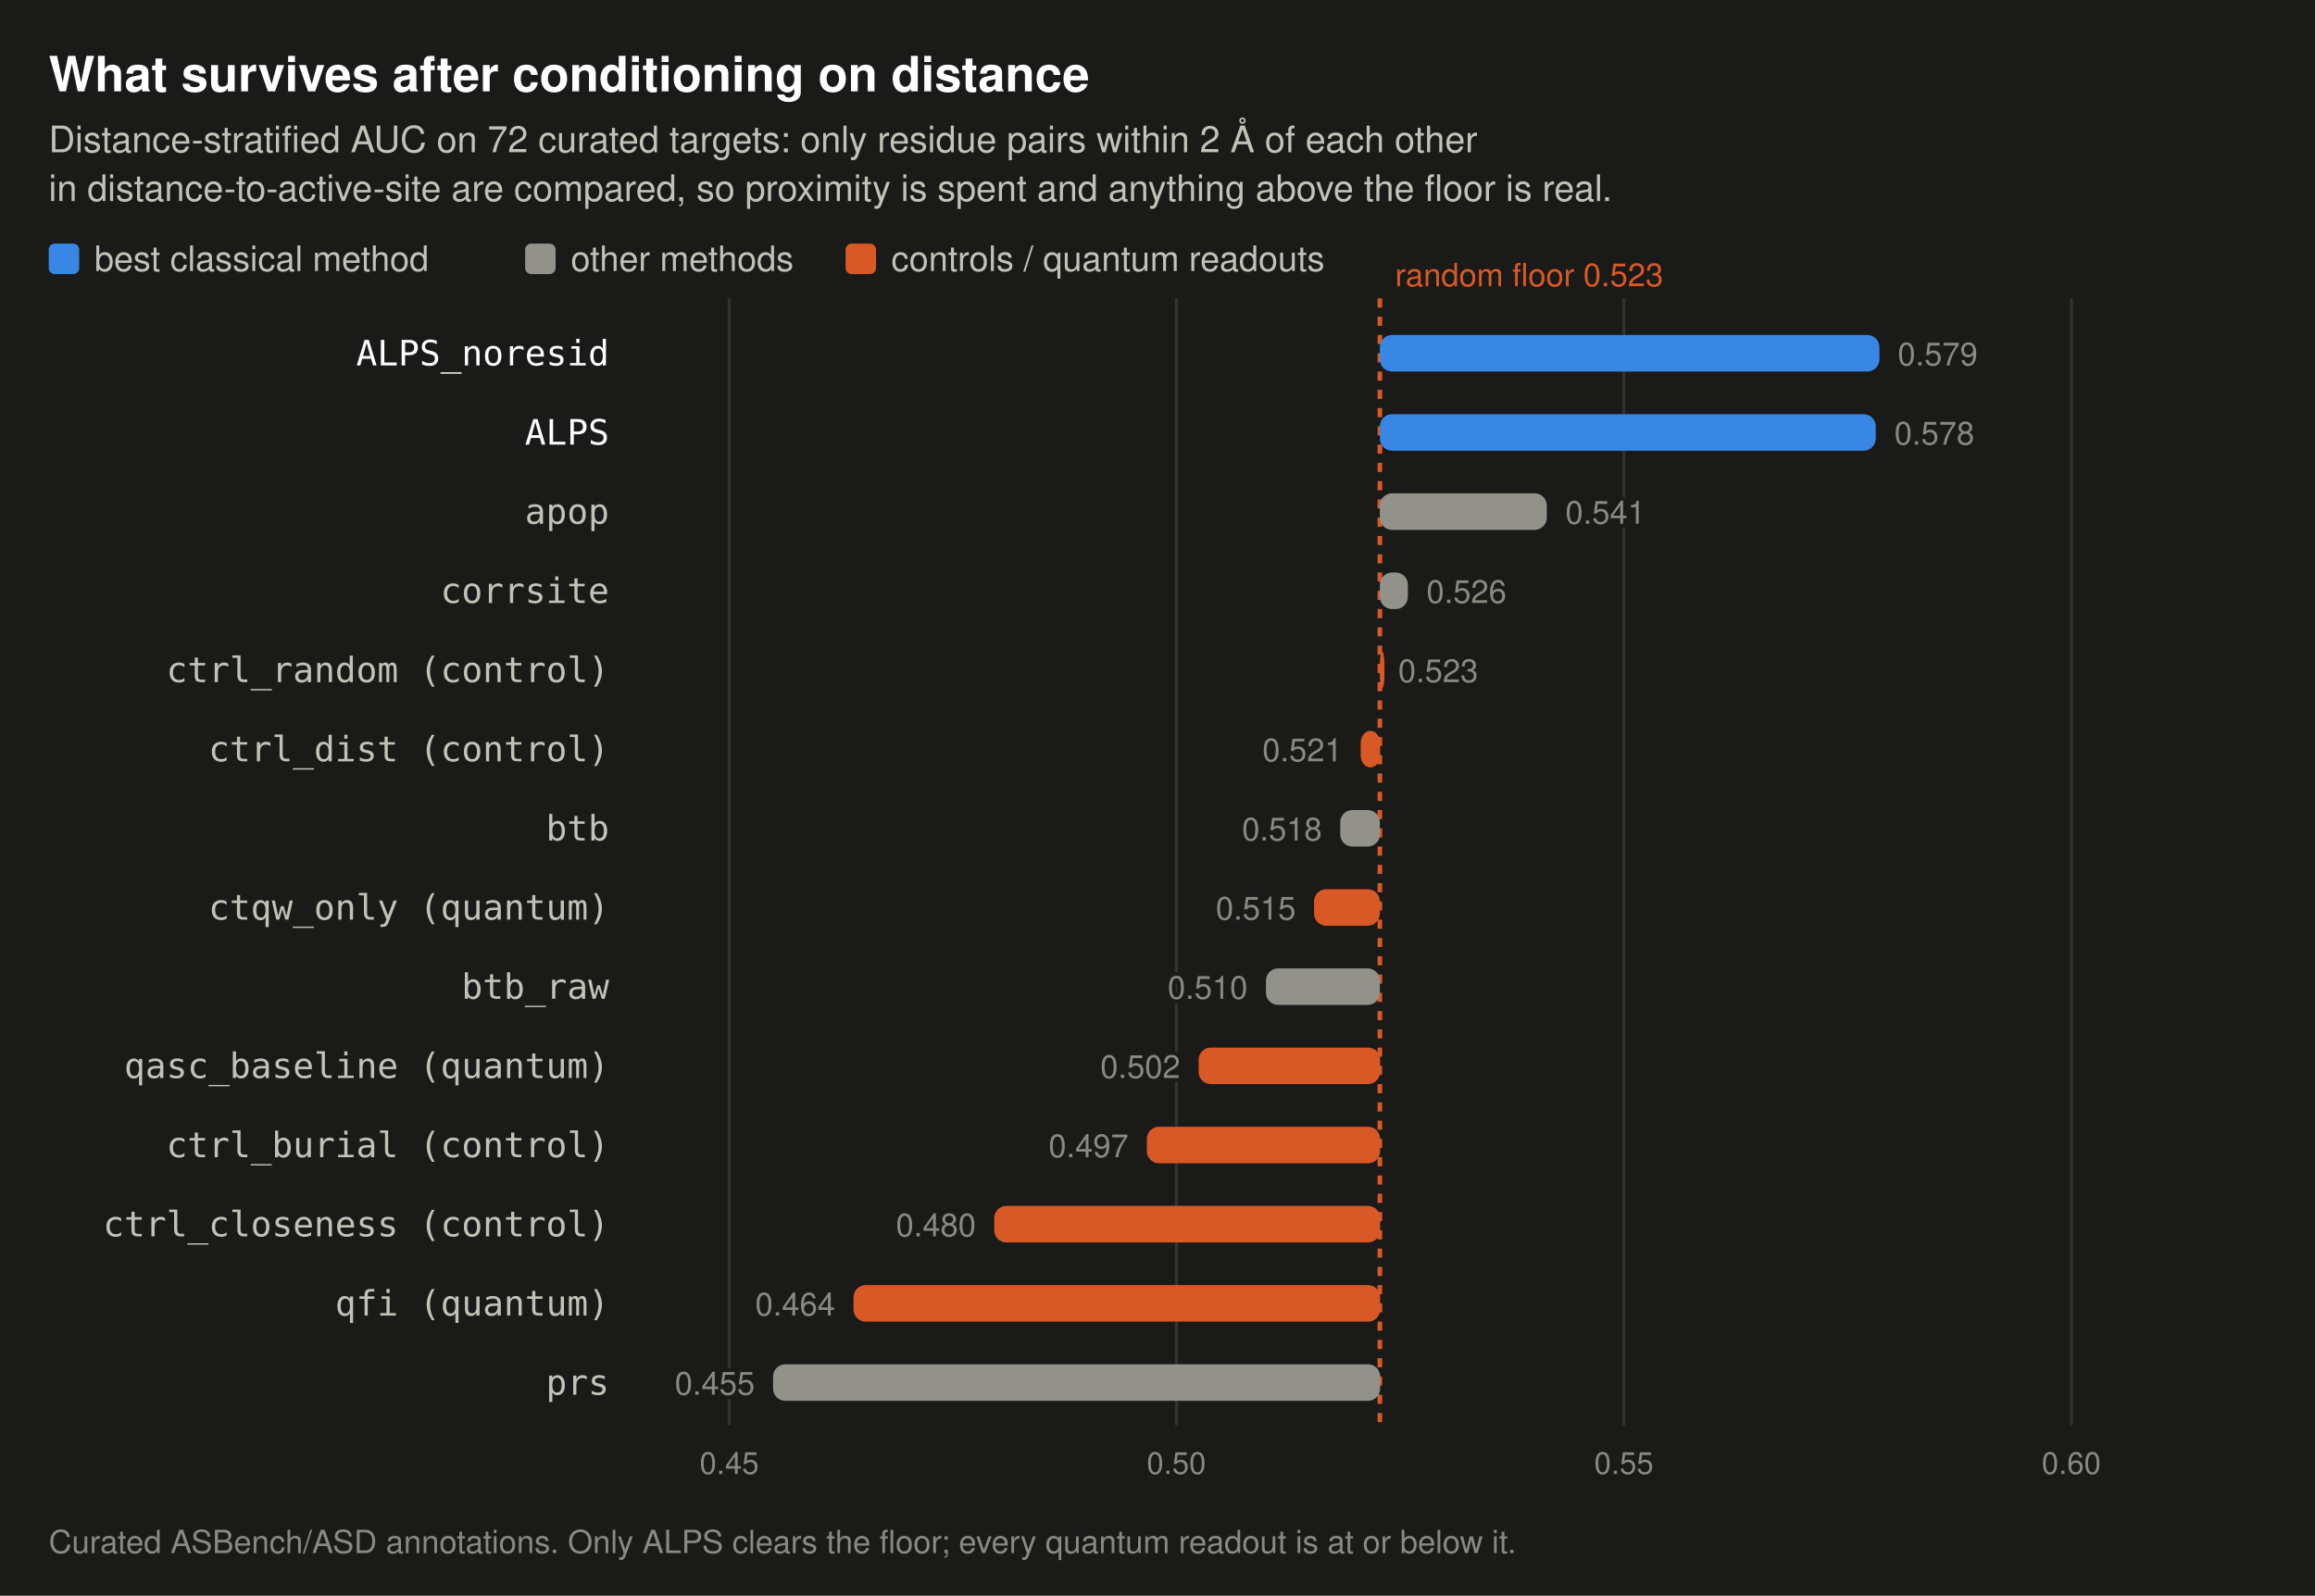
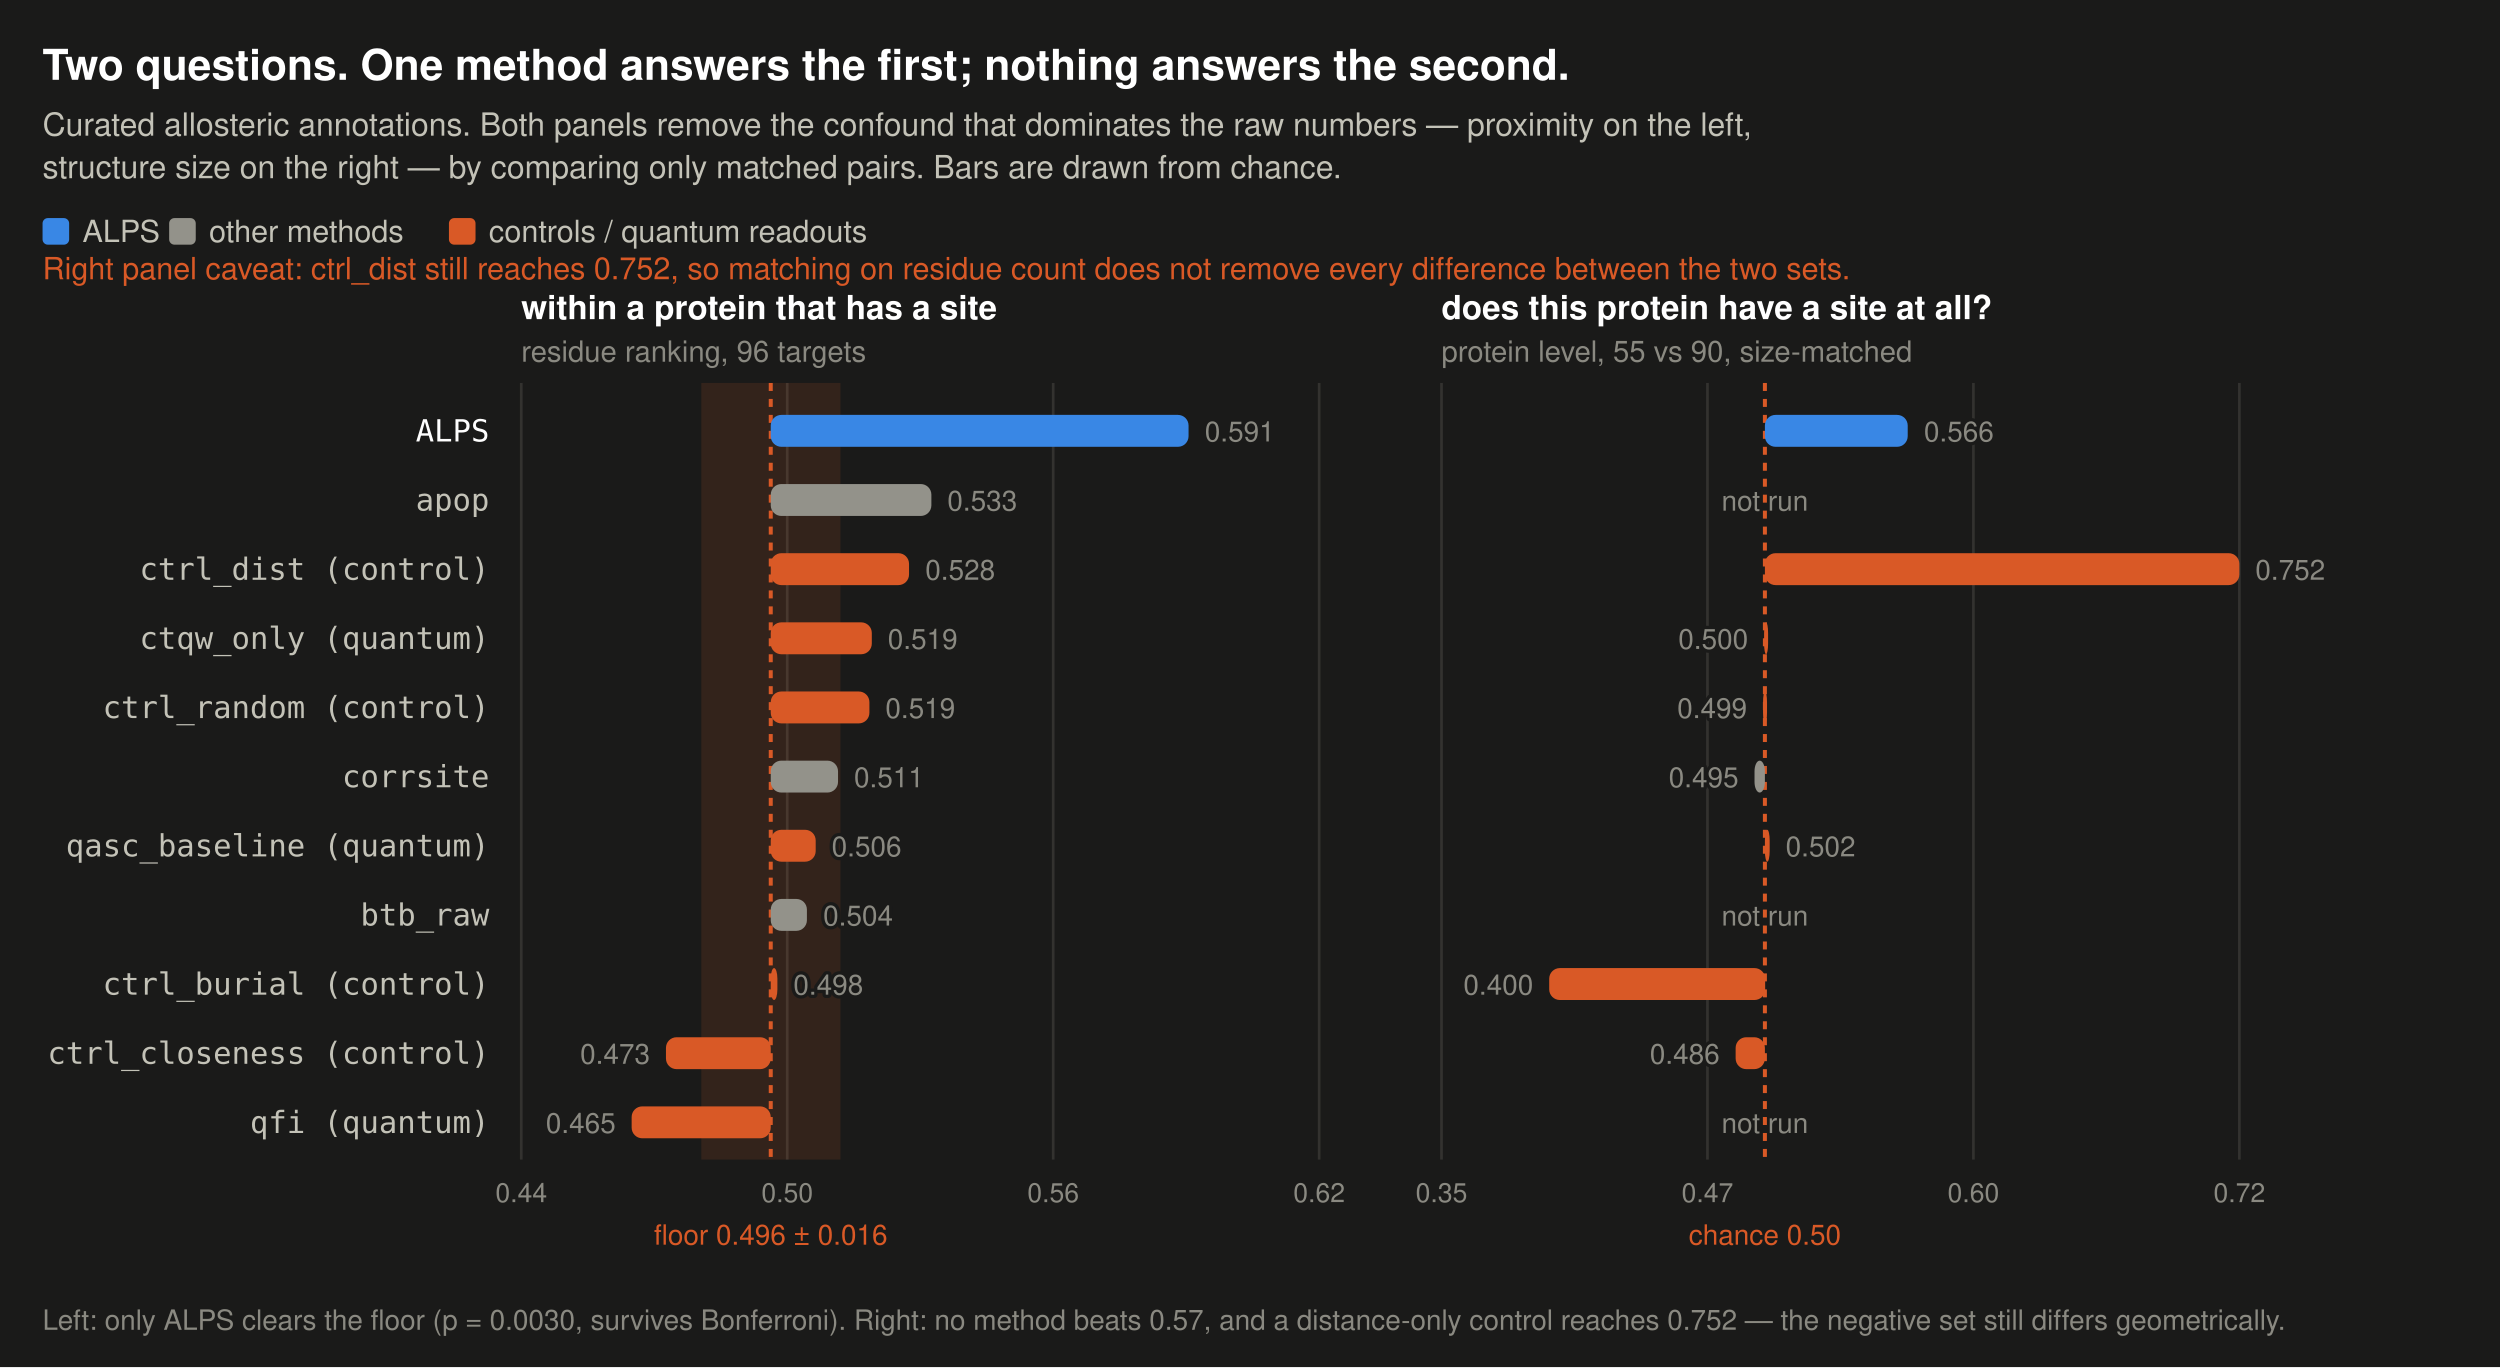
- <svg xmlns="http://www.w3.org/2000/svg" width="760" height="524" viewBox="0 0 760 524" font-family="-apple-system,BlinkMacSystemFont,'Segoe UI',Helvetica,Arial,sans-serif">
-   <rect width="760" height="524" fill="#1a1a19" />
-   <text x="16" y="30" font-size="16" font-weight="600" fill="#ffffff">What survives after conditioning on distance</text>
-   <text x="16" y="50" font-size="12" fill="#c3c2b7">Distance-stratified AUC on 72 curated targets: only residue pairs within 2 Å of each other</text>
-   <text x="16" y="66" font-size="12" fill="#c3c2b7">in distance-to-active-site are compared, so proximity is spent and anything above the floor is real.</text>
-   <rect x="16" y="80" width="10" height="10" rx="2" fill="#3987e5" />
-   <text x="31" y="89" font-size="11.5" fill="#c3c2b7">best classical method</text>
-   <rect x="172.4" y="80" width="10" height="10" rx="2" fill="#93928a" />
-   <text x="187.4" y="89" font-size="11.5" fill="#c3c2b7">other methods</text>
-   <rect x="277.6" y="80" width="10" height="10" rx="2" fill="#d95926" />
-   <text x="292.6" y="89" font-size="11.5" fill="#c3c2b7">controls / quantum readouts</text>
-   <line x1="239.4" y1="98" x2="239.4" y2="468" stroke="#33322f" stroke-width="1" />
-   <text x="239.4" y="484" font-size="10" text-anchor="middle" fill="#8a8981">0.45</text>
-   <line x1="386.2" y1="98" x2="386.2" y2="468" stroke="#33322f" stroke-width="1" />
-   <text x="386.2" y="484" font-size="10" text-anchor="middle" fill="#8a8981">0.50</text>
-   <line x1="533.1" y1="98" x2="533.1" y2="468" stroke="#33322f" stroke-width="1" />
-   <text x="533.1" y="484" font-size="10" text-anchor="middle" fill="#8a8981">0.55</text>
-   <line x1="680.0" y1="98" x2="680.0" y2="468" stroke="#33322f" stroke-width="1" />
-   <text x="680.0" y="484" font-size="10" text-anchor="middle" fill="#8a8981">0.60</text>
-   <line x1="453.0" y1="98" x2="453.0" y2="468" stroke="#d95926" stroke-width="1.5" stroke-dasharray="3 3" />
-   <text x="458.0" y="94" font-size="10.5" fill="#d95926">random floor 0.523</text>
-   <rect x="453.0" y="110" width="164.0" height="12" rx="4" fill="#3987e5" />
-   <text x="200" y="120" font-size="11.5" text-anchor="end" fill="#ffffff" font-family="ui-monospace,SFMono-Regular,Menlo,monospace">ALPS_noresid</text>
-   <text x="623.0" y="120" font-size="10.5" text-anchor="start" fill="none" stroke="#1a1a19" stroke-width="2.5" stroke-linejoin="round">0.579</text>
-   <text x="623.0" y="120" font-size="10.5" text-anchor="start" fill="#8a8981" stroke="none" stroke-width="2.5" stroke-linejoin="round">0.579</text>
-   <rect x="453.0" y="136" width="162.8" height="12" rx="4" fill="#3987e5" />
-   <text x="200" y="146" font-size="11.5" text-anchor="end" fill="#ffffff" font-family="ui-monospace,SFMono-Regular,Menlo,monospace">ALPS</text>
-   <text x="621.9" y="146" font-size="10.5" text-anchor="start" fill="none" stroke="#1a1a19" stroke-width="2.5" stroke-linejoin="round">0.578</text>
-   <text x="621.9" y="146" font-size="10.5" text-anchor="start" fill="#8a8981" stroke="none" stroke-width="2.5" stroke-linejoin="round">0.578</text>
-   <rect x="453.0" y="162" width="54.8" height="12" rx="4" fill="#93928a" />
-   <text x="200" y="172" font-size="11.5" text-anchor="end" fill="#c3c2b7" font-family="ui-monospace,SFMono-Regular,Menlo,monospace">apop</text>
-   <text x="513.9" y="172" font-size="10.5" text-anchor="start" fill="none" stroke="#1a1a19" stroke-width="2.5" stroke-linejoin="round">0.541</text>
-   <text x="513.9" y="172" font-size="10.5" text-anchor="start" fill="#8a8981" stroke="none" stroke-width="2.5" stroke-linejoin="round">0.541</text>
-   <rect x="453.0" y="188" width="9.2" height="12" rx="4" fill="#93928a" />
-   <text x="200" y="198" font-size="11.5" text-anchor="end" fill="#c3c2b7" font-family="ui-monospace,SFMono-Regular,Menlo,monospace">corrsite</text>
-   <text x="468.3" y="198" font-size="10.5" text-anchor="start" fill="none" stroke="#1a1a19" stroke-width="2.5" stroke-linejoin="round">0.526</text>
-   <text x="468.3" y="198" font-size="10.5" text-anchor="start" fill="#8a8981" stroke="none" stroke-width="2.5" stroke-linejoin="round">0.526</text>
-   <rect x="453.0" y="214" width="1.5" height="12" rx="4" fill="#d95926" />
-   <text x="200" y="224" font-size="11.5" text-anchor="end" fill="#c3c2b7" font-family="ui-monospace,SFMono-Regular,Menlo,monospace">ctrl_random (control)</text>
-   <text x="459.0" y="224" font-size="10.5" text-anchor="start" fill="none" stroke="#1a1a19" stroke-width="2.5" stroke-linejoin="round">0.523</text>
-   <text x="459.0" y="224" font-size="10.5" text-anchor="start" fill="#8a8981" stroke="none" stroke-width="2.5" stroke-linejoin="round">0.523</text>
-   <rect x="446.7" y="240" width="6.4" height="12" rx="4" fill="#d95926" />
-   <text x="200" y="250" font-size="11.5" text-anchor="end" fill="#c3c2b7" font-family="ui-monospace,SFMono-Regular,Menlo,monospace">ctrl_dist (control)</text>
-   <text x="440.7" y="250" font-size="10.5" text-anchor="end" fill="none" stroke="#1a1a19" stroke-width="2.5" stroke-linejoin="round">0.521</text>
-   <text x="440.7" y="250" font-size="10.5" text-anchor="end" fill="#8a8981" stroke="none" stroke-width="2.5" stroke-linejoin="round">0.521</text>
-   <rect x="440.0" y="266" width="13.0" height="12" rx="4" fill="#93928a" />
-   <text x="200" y="276" font-size="11.5" text-anchor="end" fill="#c3c2b7" font-family="ui-monospace,SFMono-Regular,Menlo,monospace">btb</text>
-   <text x="434.0" y="276" font-size="10.5" text-anchor="end" fill="none" stroke="#1a1a19" stroke-width="2.5" stroke-linejoin="round">0.518</text>
-   <text x="434.0" y="276" font-size="10.5" text-anchor="end" fill="#8a8981" stroke="none" stroke-width="2.5" stroke-linejoin="round">0.518</text>
-   <rect x="431.4" y="292" width="21.6" height="12" rx="4" fill="#d95926" />
-   <text x="200" y="302" font-size="11.5" text-anchor="end" fill="#c3c2b7" font-family="ui-monospace,SFMono-Regular,Menlo,monospace">ctqw_only (quantum)</text>
-   <text x="425.4" y="302" font-size="10.5" text-anchor="end" fill="none" stroke="#1a1a19" stroke-width="2.5" stroke-linejoin="round">0.515</text>
-   <text x="425.4" y="302" font-size="10.5" text-anchor="end" fill="#8a8981" stroke="none" stroke-width="2.5" stroke-linejoin="round">0.515</text>
-   <rect x="415.6" y="318" width="37.4" height="12" rx="4" fill="#93928a" />
-   <text x="200" y="328" font-size="11.5" text-anchor="end" fill="#c3c2b7" font-family="ui-monospace,SFMono-Regular,Menlo,monospace">btb_raw</text>
-   <text x="409.6" y="328" font-size="10.5" text-anchor="end" fill="none" stroke="#1a1a19" stroke-width="2.5" stroke-linejoin="round">0.510</text>
-   <text x="409.6" y="328" font-size="10.5" text-anchor="end" fill="#8a8981" stroke="none" stroke-width="2.5" stroke-linejoin="round">0.510</text>
-   <rect x="393.5" y="344" width="59.6" height="12" rx="4" fill="#d95926" />
-   <text x="200" y="354" font-size="11.5" text-anchor="end" fill="#c3c2b7" font-family="ui-monospace,SFMono-Regular,Menlo,monospace">qasc_baseline (quantum)</text>
-   <text x="387.5" y="354" font-size="10.5" text-anchor="end" fill="none" stroke="#1a1a19" stroke-width="2.5" stroke-linejoin="round">0.502</text>
-   <text x="387.5" y="354" font-size="10.5" text-anchor="end" fill="#8a8981" stroke="none" stroke-width="2.5" stroke-linejoin="round">0.502</text>
-   <rect x="376.5" y="370" width="76.6" height="12" rx="4" fill="#d95926" />
-   <text x="200" y="380" font-size="11.5" text-anchor="end" fill="#c3c2b7" font-family="ui-monospace,SFMono-Regular,Menlo,monospace">ctrl_burial (control)</text>
-   <text x="370.5" y="380" font-size="10.5" text-anchor="end" fill="none" stroke="#1a1a19" stroke-width="2.5" stroke-linejoin="round">0.497</text>
-   <text x="370.5" y="380" font-size="10.5" text-anchor="end" fill="#8a8981" stroke="none" stroke-width="2.5" stroke-linejoin="round">0.497</text>
-   <rect x="326.4" y="396" width="126.7" height="12" rx="4" fill="#d95926" />
-   <text x="200" y="406" font-size="11.5" text-anchor="end" fill="#c3c2b7" font-family="ui-monospace,SFMono-Regular,Menlo,monospace">ctrl_closeness (control)</text>
-   <text x="320.4" y="406" font-size="10.5" text-anchor="end" fill="none" stroke="#1a1a19" stroke-width="2.5" stroke-linejoin="round">0.480</text>
-   <text x="320.4" y="406" font-size="10.5" text-anchor="end" fill="#8a8981" stroke="none" stroke-width="2.5" stroke-linejoin="round">0.480</text>
-   <rect x="280.2" y="422" width="172.9" height="12" rx="4" fill="#d95926" />
-   <text x="200" y="432" font-size="11.5" text-anchor="end" fill="#c3c2b7" font-family="ui-monospace,SFMono-Regular,Menlo,monospace">qfi (quantum)</text>
-   <text x="274.2" y="432" font-size="10.5" text-anchor="end" fill="none" stroke="#1a1a19" stroke-width="2.5" stroke-linejoin="round">0.464</text>
-   <text x="274.2" y="432" font-size="10.5" text-anchor="end" fill="#8a8981" stroke="none" stroke-width="2.5" stroke-linejoin="round">0.464</text>
-   <rect x="253.8" y="448" width="199.3" height="12" rx="4" fill="#93928a" />
-   <text x="200" y="458" font-size="11.5" text-anchor="end" fill="#c3c2b7" font-family="ui-monospace,SFMono-Regular,Menlo,monospace">prs</text>
-   <text x="247.8" y="458" font-size="10.5" text-anchor="end" fill="none" stroke="#1a1a19" stroke-width="2.5" stroke-linejoin="round">0.455</text>
-   <text x="247.8" y="458" font-size="10.5" text-anchor="end" fill="#8a8981" stroke="none" stroke-width="2.5" stroke-linejoin="round">0.455</text>
-   <text x="16" y="510" font-size="10.5" fill="#8a8981">Curated ASBench/ASD annotations. Only ALPS clears the floor; every quantum readout is at or below it.</text>
+ <svg xmlns="http://www.w3.org/2000/svg" width="940" height="514" viewBox="0 0 940 514" font-family="-apple-system,BlinkMacSystemFont,'Segoe UI',Helvetica,Arial,sans-serif">
+   <rect width="940" height="514" fill="#1a1a19" />
+   <text x="16" y="30" font-size="16" font-weight="600" fill="#ffffff">Two questions. One method answers the first; nothing answers the second.</text>
+   <text x="16" y="51" font-size="12" fill="#c3c2b7">Curated allosteric annotations. Both panels remove the confound that dominates the raw numbers — proximity on the left,</text>
+   <text x="16" y="67" font-size="12" fill="#c3c2b7">structure size on the right — by comparing only matched pairs. Bars are drawn from chance.</text>
+   <text x="16" y="105" font-size="11.5" fill="#d95926">Right panel caveat: ctrl_dist still reaches 0.752, so matching on residue count does not remove every difference between the two sets.</text>
+   <rect x="16" y="82" width="10" height="10" rx="2" fill="#3987e5" />
+   <text x="31" y="91" font-size="11.5" fill="#c3c2b7">ALPS</text>
+   <rect x="63.6" y="82" width="10" height="10" rx="2" fill="#93928a" />
+   <text x="78.6" y="91" font-size="11.5" fill="#c3c2b7">other methods</text>
+   <rect x="168.8" y="82" width="10" height="10" rx="2" fill="#d95926" />
+   <text x="183.8" y="91" font-size="11.5" fill="#c3c2b7">controls / quantum readouts</text>
+   <text x="196" y="120" font-size="12.5" font-weight="600" fill="#ffffff">within a protein that has a site</text>
+   <text x="196" y="136" font-size="11" fill="#8a8981">residue ranking, 96 targets</text>
+   <line x1="196.0" y1="144" x2="196.0" y2="436" stroke="#33322f" stroke-width="1" />
+   <text x="196.0" y="452" font-size="10" text-anchor="middle" fill="#8a8981">0.44</text>
+   <line x1="296.0" y1="144" x2="296.0" y2="436" stroke="#33322f" stroke-width="1" />
+   <text x="296.0" y="452" font-size="10" text-anchor="middle" fill="#8a8981">0.50</text>
+   <line x1="396.0" y1="144" x2="396.0" y2="436" stroke="#33322f" stroke-width="1" />
+   <text x="396.0" y="452" font-size="10" text-anchor="middle" fill="#8a8981">0.56</text>
+   <line x1="496.0" y1="144" x2="496.0" y2="436" stroke="#33322f" stroke-width="1" />
+   <text x="496.0" y="452" font-size="10" text-anchor="middle" fill="#8a8981">0.62</text>
+   <rect x="263.7" y="144" width="52.3" height="292" fill="#d95926" opacity="0.13" />
+   <line x1="289.8" y1="144" x2="289.8" y2="436" stroke="#d95926" stroke-width="1.5" stroke-dasharray="3 3" />
+   <text x="289.8" y="468" font-size="10.5" text-anchor="middle" fill="#d95926">floor 0.496 ± 0.016</text>
+   <rect x="289.8" y="156" width="157.1" height="12" rx="4" fill="#3987e5" />
+   <text x="453.0" y="166" font-size="10.5" text-anchor="start" fill="none" stroke="#1a1a19" stroke-width="2.5" stroke-linejoin="round">0.591</text>
+   <text x="453.0" y="166" font-size="10.5" text-anchor="start" fill="#8a8981" stroke="none" stroke-width="2.5" stroke-linejoin="round">0.591</text>
+   <rect x="289.8" y="182" width="60.4" height="12" rx="4" fill="#93928a" />
+   <text x="356.2" y="192" font-size="10.5" text-anchor="start" fill="none" stroke="#1a1a19" stroke-width="2.5" stroke-linejoin="round">0.533</text>
+   <text x="356.2" y="192" font-size="10.5" text-anchor="start" fill="#8a8981" stroke="none" stroke-width="2.5" stroke-linejoin="round">0.533</text>
+   <rect x="289.8" y="208" width="52.0" height="12" rx="4" fill="#d95926" />
+   <text x="347.9" y="218" font-size="10.5" text-anchor="start" fill="none" stroke="#1a1a19" stroke-width="2.5" stroke-linejoin="round">0.528</text>
+   <text x="347.9" y="218" font-size="10.5" text-anchor="start" fill="#8a8981" stroke="none" stroke-width="2.5" stroke-linejoin="round">0.528</text>
+   <rect x="289.8" y="234" width="38.0" height="12" rx="4" fill="#d95926" />
+   <text x="333.8" y="244" font-size="10.5" text-anchor="start" fill="none" stroke="#1a1a19" stroke-width="2.5" stroke-linejoin="round">0.519</text>
+   <text x="333.8" y="244" font-size="10.5" text-anchor="start" fill="#8a8981" stroke="none" stroke-width="2.5" stroke-linejoin="round">0.519</text>
+   <rect x="289.8" y="260" width="37.1" height="12" rx="4" fill="#d95926" />
+   <text x="332.9" y="270" font-size="10.5" text-anchor="start" fill="none" stroke="#1a1a19" stroke-width="2.5" stroke-linejoin="round">0.519</text>
+   <text x="332.9" y="270" font-size="10.5" text-anchor="start" fill="#8a8981" stroke="none" stroke-width="2.5" stroke-linejoin="round">0.519</text>
+   <rect x="289.8" y="286" width="25.3" height="12" rx="4" fill="#93928a" />
+   <text x="321.1" y="296" font-size="10.5" text-anchor="start" fill="none" stroke="#1a1a19" stroke-width="2.5" stroke-linejoin="round">0.511</text>
+   <text x="321.1" y="296" font-size="10.5" text-anchor="start" fill="#8a8981" stroke="none" stroke-width="2.5" stroke-linejoin="round">0.511</text>
+   <rect x="289.8" y="312" width="16.9" height="12" rx="4" fill="#d95926" />
+   <text x="312.7" y="322" font-size="10.5" text-anchor="start" fill="none" stroke="#1a1a19" stroke-width="2.5" stroke-linejoin="round">0.506</text>
+   <text x="312.7" y="322" font-size="10.5" text-anchor="start" fill="#8a8981" stroke="none" stroke-width="2.5" stroke-linejoin="round">0.506</text>
+   <rect x="289.8" y="338" width="13.6" height="12" rx="4" fill="#93928a" />
+   <text x="309.5" y="348" font-size="10.5" text-anchor="start" fill="none" stroke="#1a1a19" stroke-width="2.5" stroke-linejoin="round">0.504</text>
+   <text x="309.5" y="348" font-size="10.5" text-anchor="start" fill="#8a8981" stroke="none" stroke-width="2.5" stroke-linejoin="round">0.504</text>
+   <rect x="289.8" y="364" width="2.5" height="12" rx="4" fill="#d95926" />
+   <text x="298.3" y="374" font-size="10.5" text-anchor="start" fill="none" stroke="#1a1a19" stroke-width="2.5" stroke-linejoin="round">0.498</text>
+   <text x="298.3" y="374" font-size="10.5" text-anchor="start" fill="#8a8981" stroke="none" stroke-width="2.5" stroke-linejoin="round">0.498</text>
+   <rect x="250.4" y="390" width="39.4" height="12" rx="4" fill="#d95926" />
+   <text x="244.4" y="400" font-size="10.5" text-anchor="end" fill="none" stroke="#1a1a19" stroke-width="2.5" stroke-linejoin="round">0.473</text>
+   <text x="244.4" y="400" font-size="10.5" text-anchor="end" fill="#8a8981" stroke="none" stroke-width="2.5" stroke-linejoin="round">0.473</text>
+   <rect x="237.5" y="416" width="52.3" height="12" rx="4" fill="#d95926" />
+   <text x="231.5" y="426" font-size="10.5" text-anchor="end" fill="none" stroke="#1a1a19" stroke-width="2.5" stroke-linejoin="round">0.465</text>
+   <text x="231.5" y="426" font-size="10.5" text-anchor="end" fill="#8a8981" stroke="none" stroke-width="2.5" stroke-linejoin="round">0.465</text>
+   <text x="542" y="120" font-size="12.5" font-weight="600" fill="#ffffff">does this protein have a site at all?</text>
+   <text x="542" y="136" font-size="11" fill="#8a8981">protein level, 55 vs 90, size-matched</text>
+   <line x1="542.0" y1="144" x2="542.0" y2="436" stroke="#33322f" stroke-width="1" />
+   <text x="542.0" y="452" font-size="10" text-anchor="middle" fill="#8a8981">0.35</text>
+   <line x1="642.0" y1="144" x2="642.0" y2="436" stroke="#33322f" stroke-width="1" />
+   <text x="642.0" y="452" font-size="10" text-anchor="middle" fill="#8a8981">0.47</text>
+   <line x1="742.0" y1="144" x2="742.0" y2="436" stroke="#33322f" stroke-width="1" />
+   <text x="742.0" y="452" font-size="10" text-anchor="middle" fill="#8a8981">0.60</text>
+   <line x1="842.0" y1="144" x2="842.0" y2="436" stroke="#33322f" stroke-width="1" />
+   <text x="842.0" y="452" font-size="10" text-anchor="middle" fill="#8a8981">0.72</text>
+   <line x1="663.6" y1="144" x2="663.6" y2="436" stroke="#d95926" stroke-width="1.5" stroke-dasharray="3 3" />
+   <text x="663.6" y="468" font-size="10.5" text-anchor="middle" fill="#d95926">chance 0.50</text>
+   <rect x="663.6" y="156" width="53.7" height="12" rx="4" fill="#3987e5" />
+   <text x="723.4" y="166" font-size="10.5" text-anchor="start" fill="none" stroke="#1a1a19" stroke-width="2.5" stroke-linejoin="round">0.566</text>
+   <text x="723.4" y="166" font-size="10.5" text-anchor="start" fill="#8a8981" stroke="none" stroke-width="2.5" stroke-linejoin="round">0.566</text>
+   <text x="663.6" y="192" font-size="10.5" text-anchor="middle" fill="#8a8981">not run</text>
+   <rect x="663.6" y="208" width="178.4" height="12" rx="4" fill="#d95926" />
+   <text x="848.0" y="218" font-size="10.5" text-anchor="start" fill="none" stroke="#1a1a19" stroke-width="2.5" stroke-linejoin="round">0.752</text>
+   <text x="848.0" y="218" font-size="10.5" text-anchor="start" fill="#8a8981" stroke="none" stroke-width="2.5" stroke-linejoin="round">0.752</text>
+   <rect x="663.3" y="234" width="1.5" height="12" rx="4" fill="#d95926" />
+   <text x="657.3" y="244" font-size="10.5" text-anchor="end" fill="none" stroke="#1a1a19" stroke-width="2.5" stroke-linejoin="round">0.500</text>
+   <text x="657.3" y="244" font-size="10.5" text-anchor="end" fill="#8a8981" stroke="none" stroke-width="2.5" stroke-linejoin="round">0.500</text>
+   <rect x="662.9" y="260" width="1.5" height="12" rx="4" fill="#d95926" />
+   <text x="656.9" y="270" font-size="10.5" text-anchor="end" fill="none" stroke="#1a1a19" stroke-width="2.5" stroke-linejoin="round">0.499</text>
+   <text x="656.9" y="270" font-size="10.5" text-anchor="end" fill="#8a8981" stroke="none" stroke-width="2.5" stroke-linejoin="round">0.499</text>
+   <rect x="659.7" y="286" width="3.9" height="12" rx="4" fill="#93928a" />
+   <text x="653.7" y="296" font-size="10.5" text-anchor="end" fill="none" stroke="#1a1a19" stroke-width="2.5" stroke-linejoin="round">0.495</text>
+   <text x="653.7" y="296" font-size="10.5" text-anchor="end" fill="#8a8981" stroke="none" stroke-width="2.5" stroke-linejoin="round">0.495</text>
+   <rect x="663.6" y="312" width="1.8" height="12" rx="4" fill="#d95926" />
+   <text x="671.4" y="322" font-size="10.5" text-anchor="start" fill="none" stroke="#1a1a19" stroke-width="2.5" stroke-linejoin="round">0.502</text>
+   <text x="671.4" y="322" font-size="10.5" text-anchor="start" fill="#8a8981" stroke="none" stroke-width="2.5" stroke-linejoin="round">0.502</text>
+   <text x="663.6" y="348" font-size="10.5" text-anchor="middle" fill="#8a8981">not run</text>
+   <rect x="582.5" y="364" width="81.2" height="12" rx="4" fill="#d95926" />
+   <text x="576.5" y="374" font-size="10.5" text-anchor="end" fill="none" stroke="#1a1a19" stroke-width="2.5" stroke-linejoin="round">0.400</text>
+   <text x="576.5" y="374" font-size="10.5" text-anchor="end" fill="#8a8981" stroke="none" stroke-width="2.5" stroke-linejoin="round">0.400</text>
+   <rect x="652.6" y="390" width="11.0" height="12" rx="4" fill="#d95926" />
+   <text x="646.6" y="400" font-size="10.5" text-anchor="end" fill="none" stroke="#1a1a19" stroke-width="2.5" stroke-linejoin="round">0.486</text>
+   <text x="646.6" y="400" font-size="10.5" text-anchor="end" fill="#8a8981" stroke="none" stroke-width="2.5" stroke-linejoin="round">0.486</text>
+   <text x="663.6" y="426" font-size="10.5" text-anchor="middle" fill="#8a8981">not run</text>
+   <text x="184" y="166" font-size="11.5" text-anchor="end" fill="#ffffff" font-family="ui-monospace,SFMono-Regular,Menlo,monospace">ALPS</text>
+   <text x="184" y="192" font-size="11.5" text-anchor="end" fill="#c3c2b7" font-family="ui-monospace,SFMono-Regular,Menlo,monospace">apop</text>
+   <text x="184" y="218" font-size="11.5" text-anchor="end" fill="#c3c2b7" font-family="ui-monospace,SFMono-Regular,Menlo,monospace">ctrl_dist (control)</text>
+   <text x="184" y="244" font-size="11.5" text-anchor="end" fill="#c3c2b7" font-family="ui-monospace,SFMono-Regular,Menlo,monospace">ctqw_only (quantum)</text>
+   <text x="184" y="270" font-size="11.5" text-anchor="end" fill="#c3c2b7" font-family="ui-monospace,SFMono-Regular,Menlo,monospace">ctrl_random (control)</text>
+   <text x="184" y="296" font-size="11.5" text-anchor="end" fill="#c3c2b7" font-family="ui-monospace,SFMono-Regular,Menlo,monospace">corrsite</text>
+   <text x="184" y="322" font-size="11.5" text-anchor="end" fill="#c3c2b7" font-family="ui-monospace,SFMono-Regular,Menlo,monospace">qasc_baseline (quantum)</text>
+   <text x="184" y="348" font-size="11.5" text-anchor="end" fill="#c3c2b7" font-family="ui-monospace,SFMono-Regular,Menlo,monospace">btb_raw</text>
+   <text x="184" y="374" font-size="11.5" text-anchor="end" fill="#c3c2b7" font-family="ui-monospace,SFMono-Regular,Menlo,monospace">ctrl_burial (control)</text>
+   <text x="184" y="400" font-size="11.5" text-anchor="end" fill="#c3c2b7" font-family="ui-monospace,SFMono-Regular,Menlo,monospace">ctrl_closeness (control)</text>
+   <text x="184" y="426" font-size="11.5" text-anchor="end" fill="#c3c2b7" font-family="ui-monospace,SFMono-Regular,Menlo,monospace">qfi (quantum)</text>
+   <text x="16" y="500" font-size="10.5" fill="#8a8981">Left: only ALPS clears the floor (p = 0.0030, survives Bonferroni). Right: no method beats 0.57, and a distance-only control reaches 0.752 — the negative set still differs geometrically.</text>
</svg>
